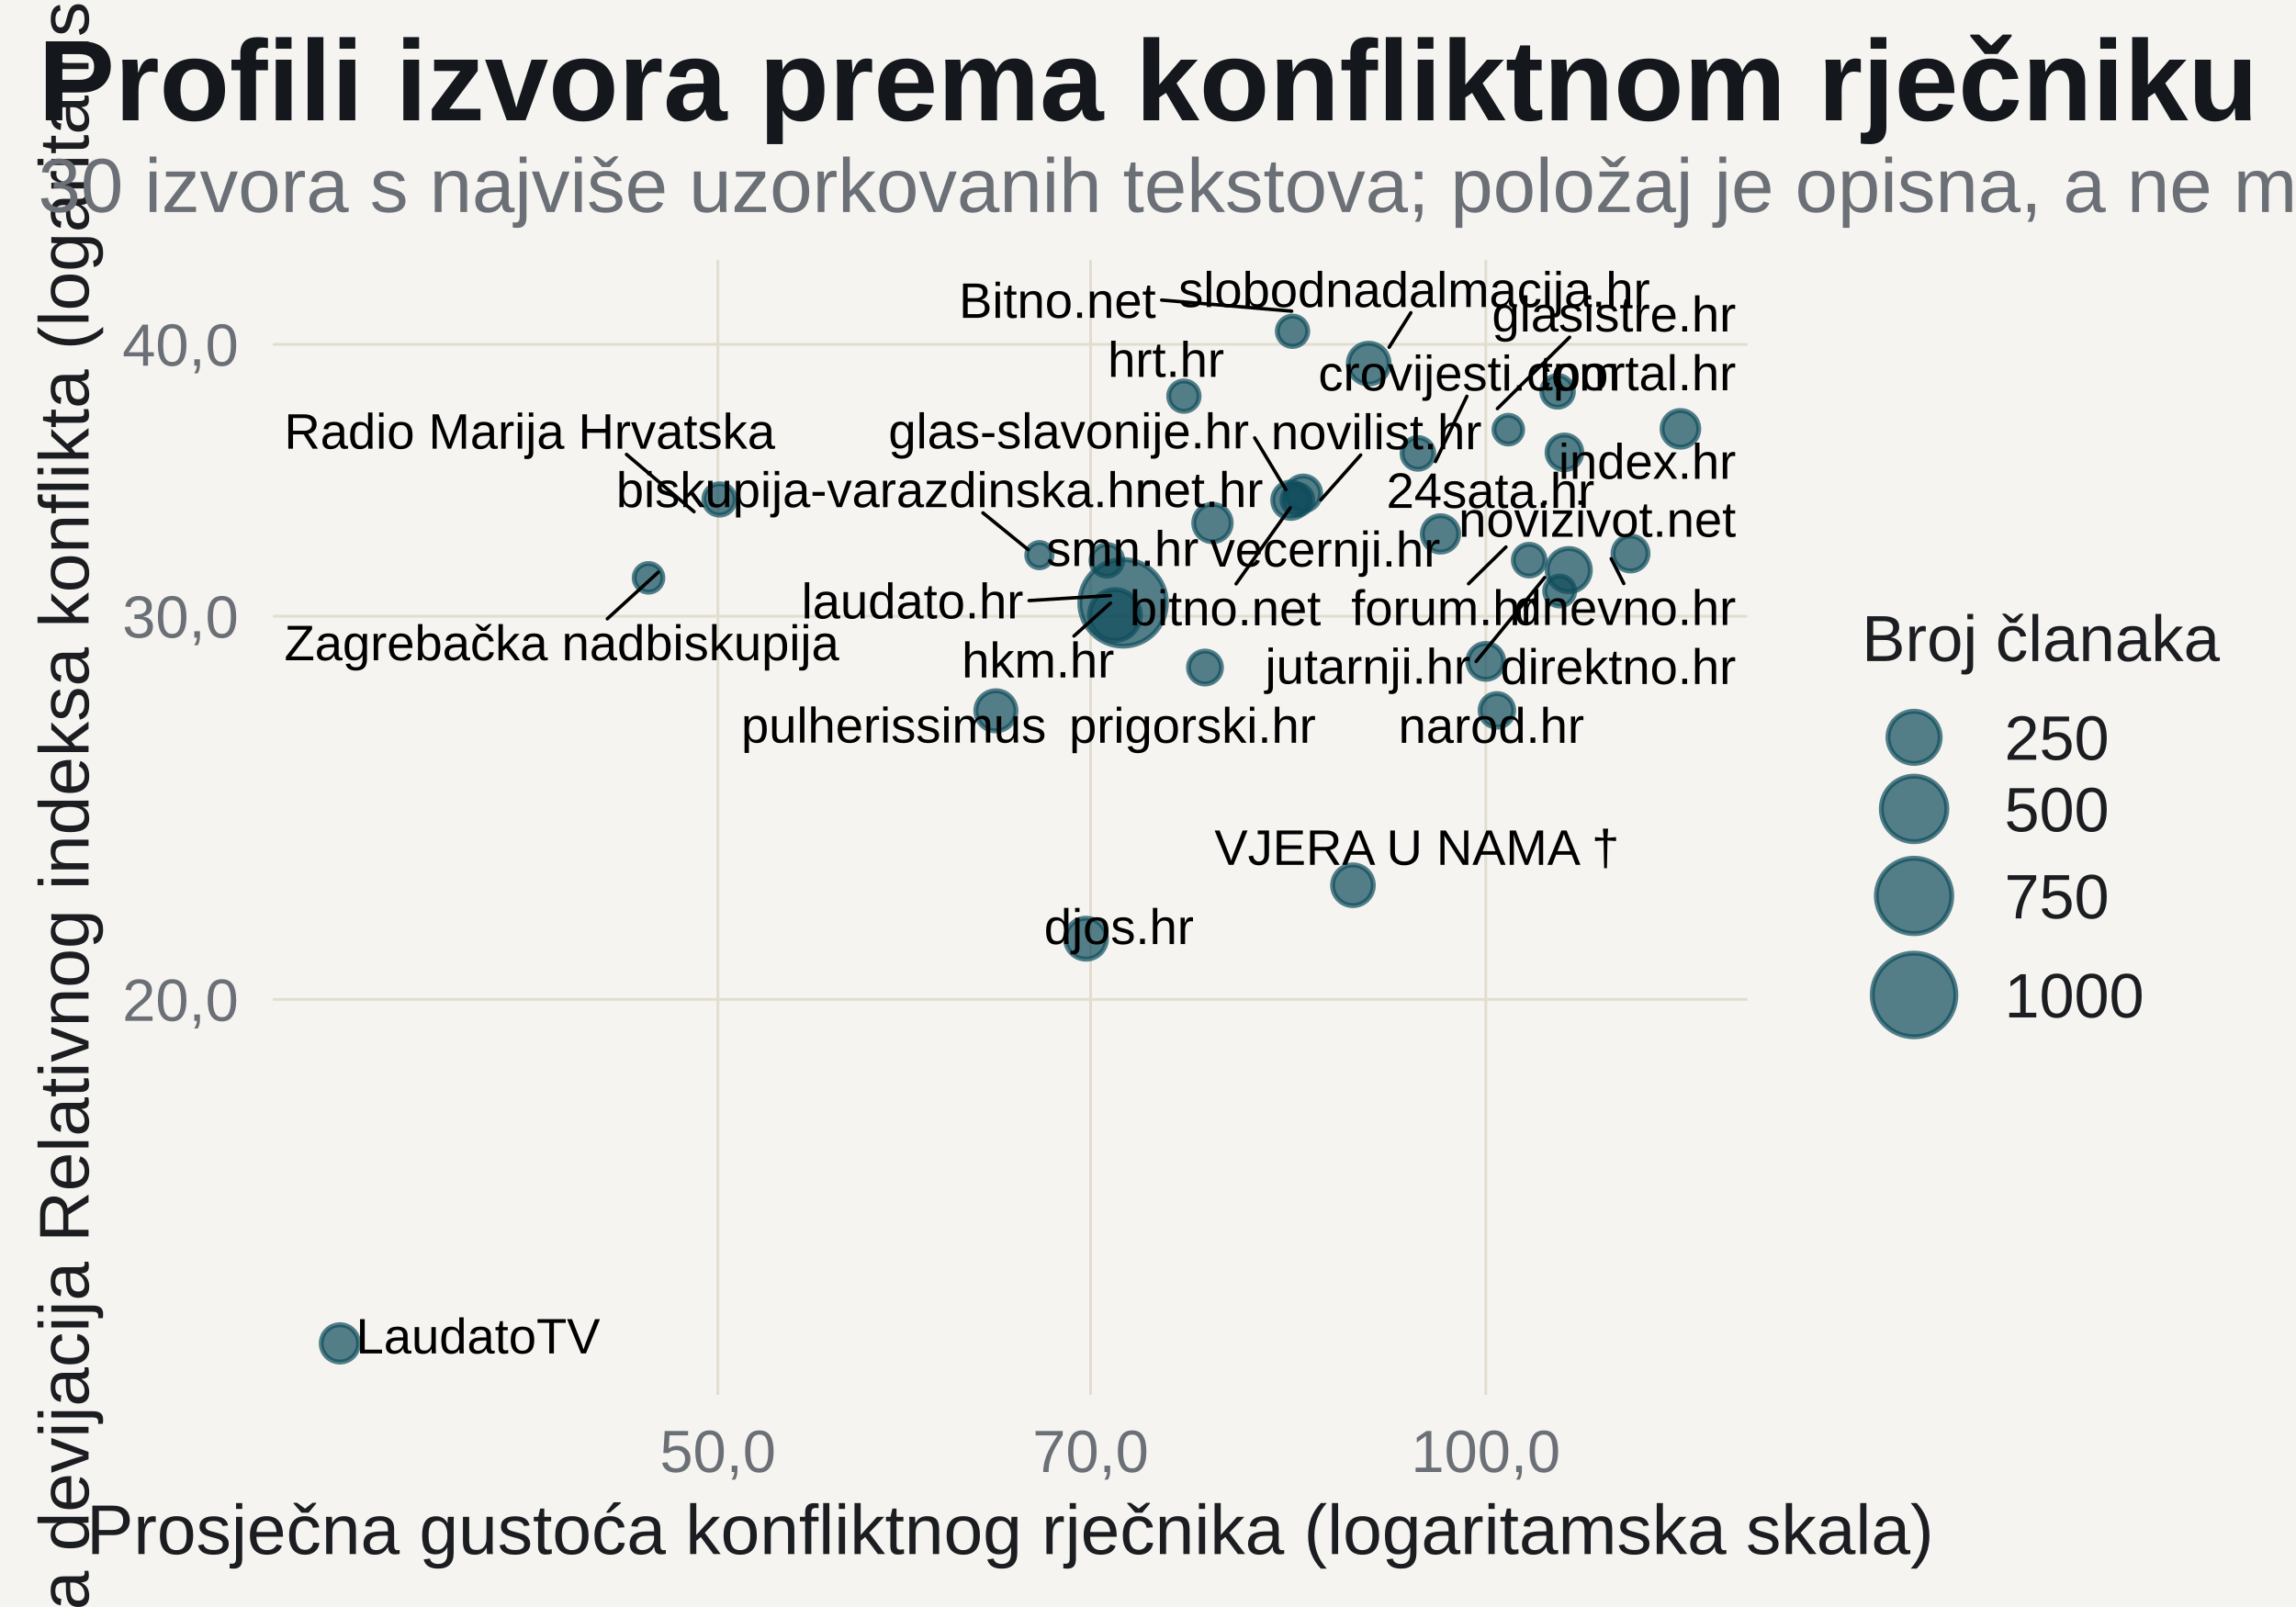
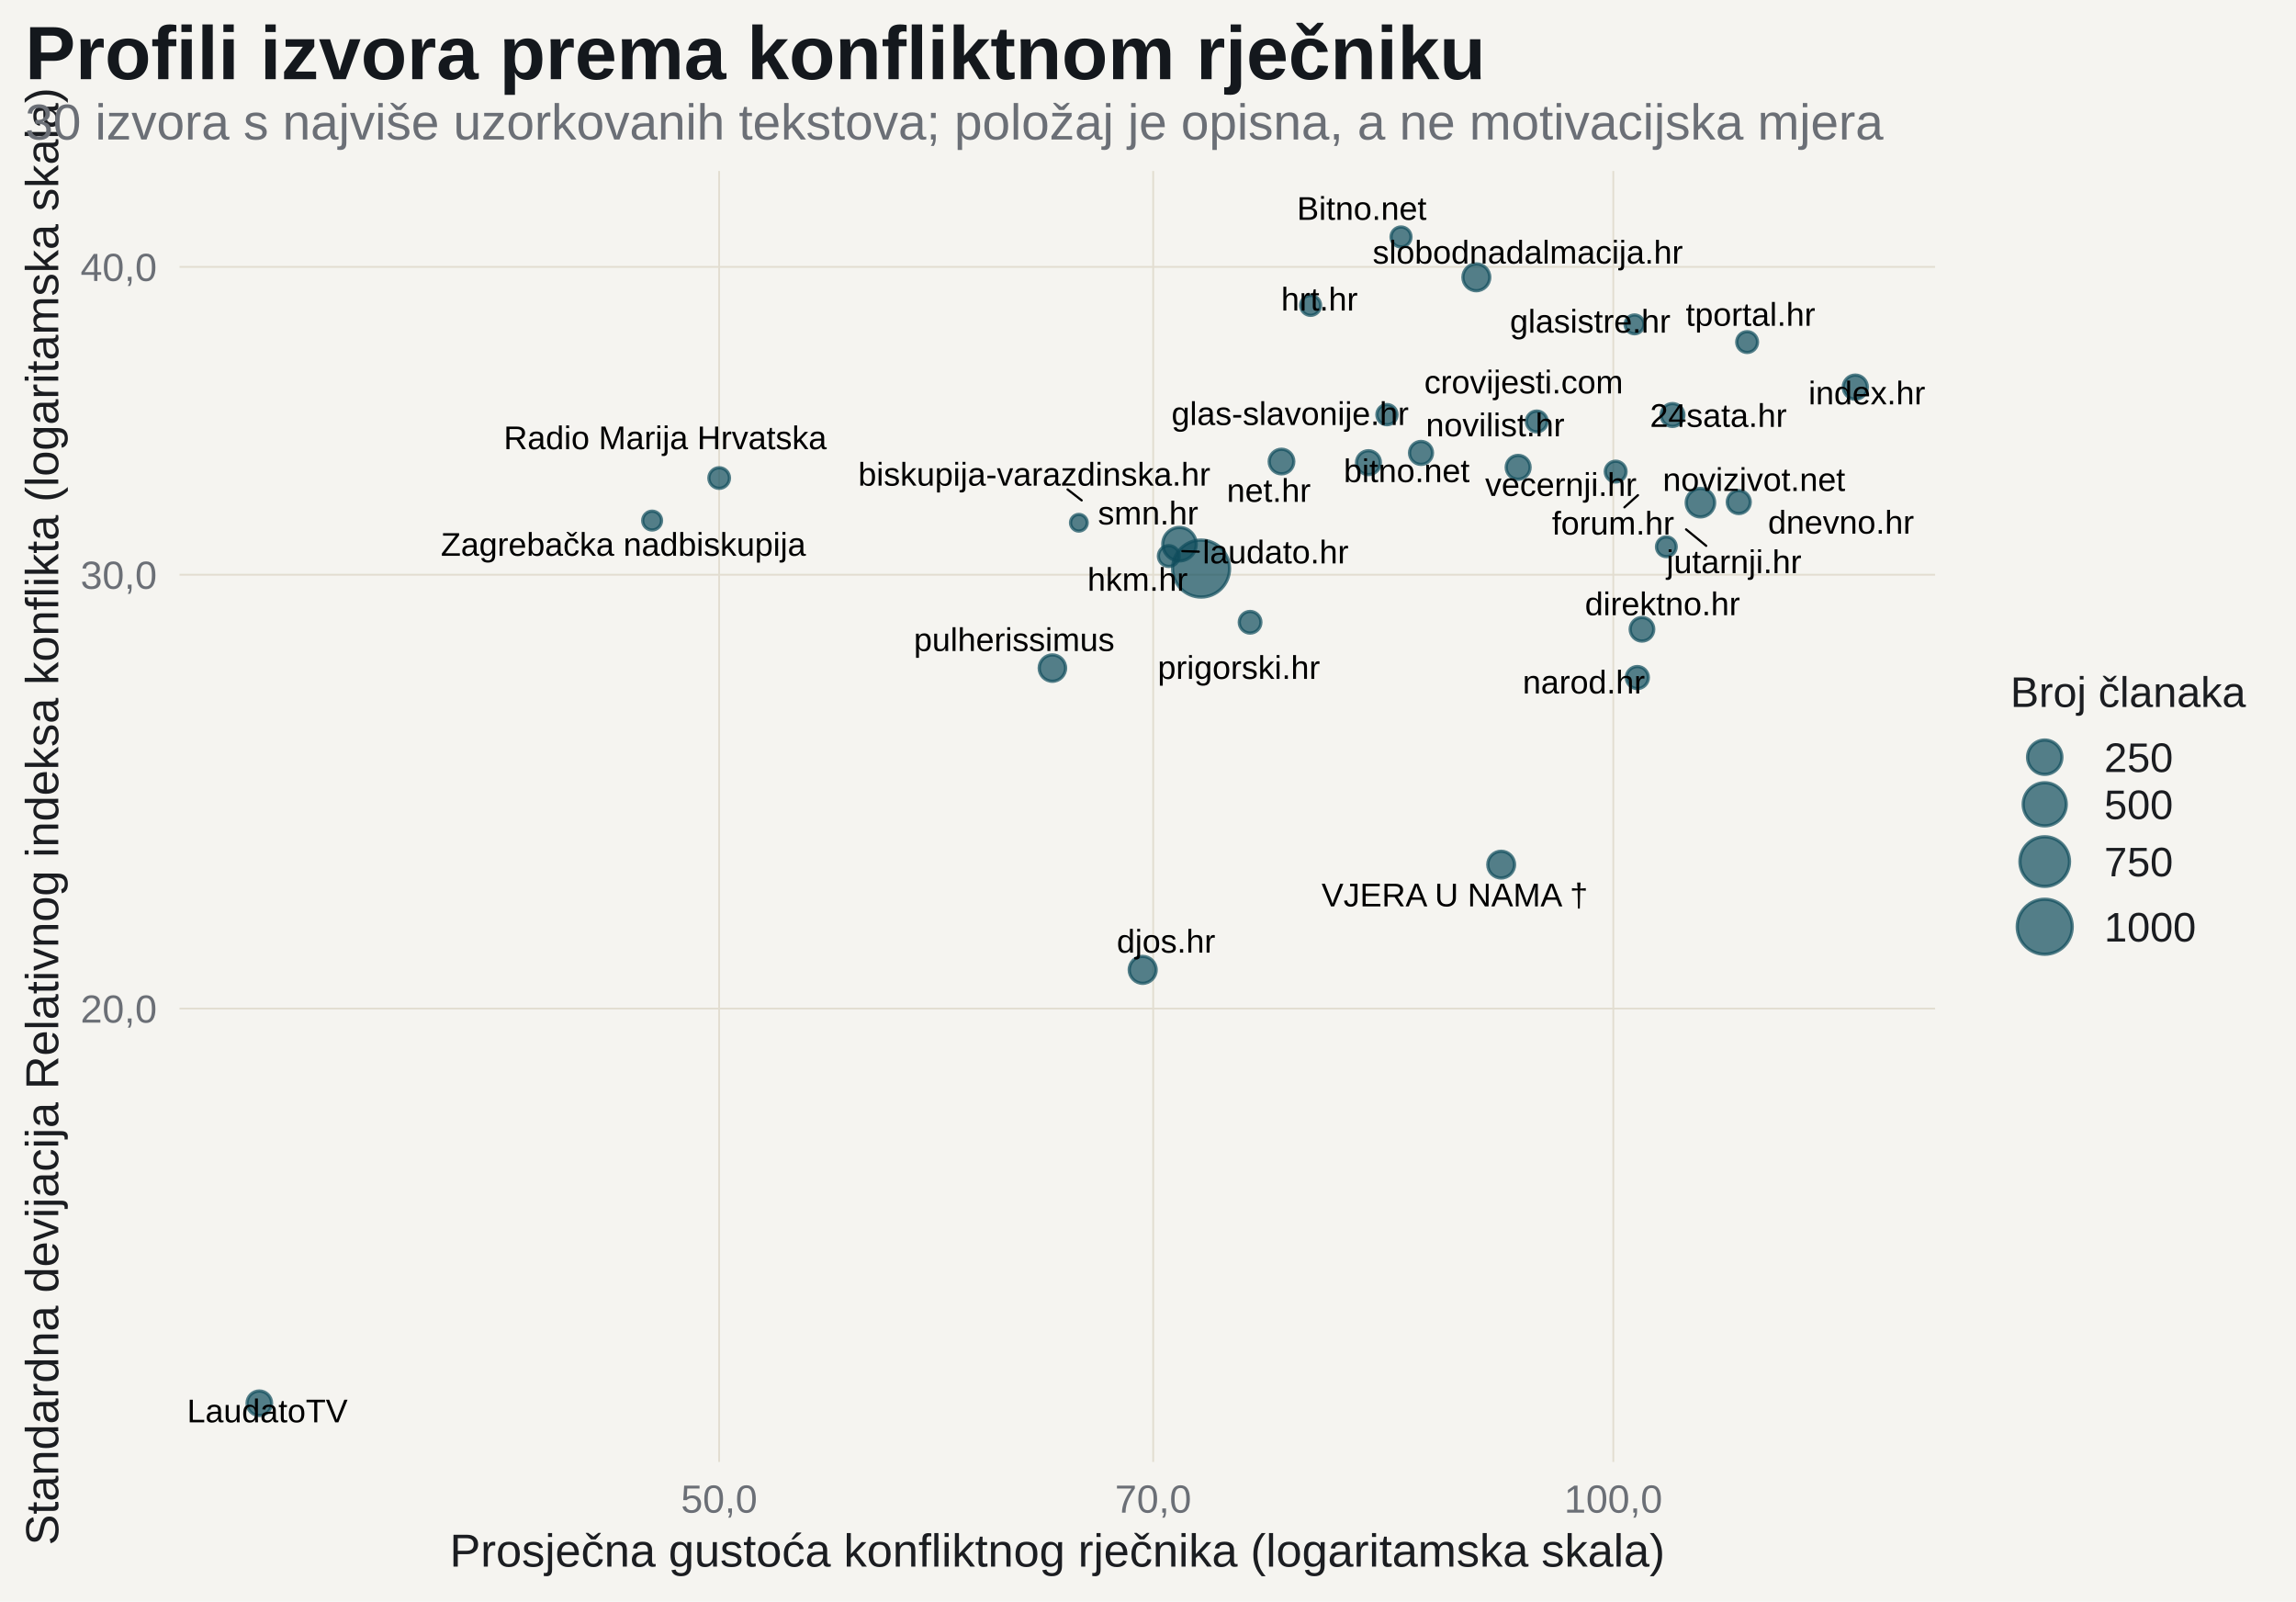
- <svg xmlns="http://www.w3.org/2000/svg" width="720.00pt" height="504.00pt" viewBox="0 0 720.00 504.00">
+ <svg xmlns="http://www.w3.org/2000/svg" width="1094.40pt" height="763.20pt" viewBox="0 0 1094.40 763.20">
  <g class="svglite">
    <defs>
      <style type="text/css">
    .svglite line, .svglite polyline, .svglite polygon, .svglite path, .svglite rect, .svglite circle {
      fill: none;
      stroke: #000000;
      stroke-linecap: round;
      stroke-linejoin: round;
      stroke-miterlimit: 10.00;
    }
    .svglite text {
      white-space: pre;
    }
    .svglite g.glyphgroup path {
      fill: inherit;
      stroke: none;
    }
  </style>
    </defs>
    <rect width="100%" height="100%" style="stroke: none; fill: #FFFFFF;" />
    <defs>
-       <clipPath id="cpMC4wMHw3MjAuMDB8MC4wMHw1MDQuMDA=">
-         <rect x="0.00" y="0.00" width="720.00" height="504.00" />
+       <clipPath id="cpMC4wMHwxMDk0LjQwfDAuMDB8NzYzLjIw">
+         <rect x="0.00" y="0.00" width="1094.40" height="763.20" />
      </clipPath>
    </defs>
-     <g clip-path="url(#cpMC4wMHw3MjAuMDB8MC4wMHw1MDQuMDA=)">
-       <rect x="0.00" y="0.00" width="720.00" height="504.00" style="stroke-width: 2.33; stroke: none; fill: #F5F4F0;" />
+     <g clip-path="url(#cpMC4wMHwxMDk0LjQwfDAuMDB8NzYzLjIw)">
+       <rect x="0" y="0" width="1094.40" height="763.20" style="stroke-width: 2.33; stroke: none; fill: #F5F4F0;" />
    </g>
    <defs>
-       <clipPath id="cpODUuNTd8NTQ3Ljk3fDgxLjQ5fDQzNy41MA==">
-         <rect x="85.57" y="81.49" width="462.40" height="356.01" />
+       <clipPath id="cpODUuNTd8OTIyLjM3fDgxLjQ5fDY5Ni43MA==">
+         <rect x="85.57" y="81.49" width="836.80" height="615.21" />
      </clipPath>
    </defs>
-     <g clip-path="url(#cpODUuNTd8NTQ3Ljk3fDgxLjQ5fDQzNy41MA==)">
-       <rect x="85.57" y="81.49" width="462.40" height="356.01" style="stroke-width: 2.33; stroke: none; fill: #F5F4F0;" />
-       <polyline points="85.57,313.46 547.97,313.46 " style="stroke-width: 0.85; stroke: #E2DDD0; stroke-linecap: butt;" />
-       <polyline points="85.57,193.27 547.97,193.27 " style="stroke-width: 0.85; stroke: #E2DDD0; stroke-linecap: butt;" />
-       <polyline points="85.57,107.99 547.97,107.99 " style="stroke-width: 0.85; stroke: #E2DDD0; stroke-linecap: butt;" />
-       <polyline points="225.12,437.50 225.12,81.49 " style="stroke-width: 0.85; stroke: #E2DDD0; stroke-linecap: butt;" />
-       <polyline points="342.01,437.50 342.01,81.49 " style="stroke-width: 0.85; stroke: #E2DDD0; stroke-linecap: butt;" />
-       <polyline points="465.92,437.50 465.92,81.49 " style="stroke-width: 0.85; stroke: #E2DDD0; stroke-linecap: butt;" />
-       <circle cx="352.19" cy="189.07" r="13.58" style="stroke-width: 1.55; stroke: #0F4C5C; stroke-opacity: 0.70; fill: #0F4C5C; fill-opacity: 0.70;" />
-       <circle cx="349.64" cy="192.90" r="7.97" style="stroke-width: 1.55; stroke: #0F4C5C; stroke-opacity: 0.70; fill: #0F4C5C; fill-opacity: 0.70;" />
-       <circle cx="491.94" cy="178.81" r="6.77" style="stroke-width: 1.55; stroke: #0F4C5C; stroke-opacity: 0.70; fill: #0F4C5C; fill-opacity: 0.70;" />
-       <circle cx="340.55" cy="294.40" r="6.42" style="stroke-width: 1.55; stroke: #0F4C5C; stroke-opacity: 0.70; fill: #0F4C5C; fill-opacity: 0.70;" />
-       <circle cx="429.21" cy="114.05" r="6.40" style="stroke-width: 1.55; stroke: #0F4C5C; stroke-opacity: 0.70; fill: #0F4C5C; fill-opacity: 0.70;" />
-       <circle cx="424.27" cy="277.64" r="6.38" style="stroke-width: 1.55; stroke: #0F4C5C; stroke-opacity: 0.70; fill: #0F4C5C; fill-opacity: 0.70;" />
-       <circle cx="312.30" cy="222.93" r="6.29" style="stroke-width: 1.55; stroke: #0F4C5C; stroke-opacity: 0.70; fill: #0F4C5C; fill-opacity: 0.70;" />
-       <circle cx="380.22" cy="164.03" r="5.87" style="stroke-width: 1.55; stroke: #0F4C5C; stroke-opacity: 0.70; fill: #0F4C5C; fill-opacity: 0.70;" />
-       <circle cx="106.59" cy="421.32" r="5.85" style="stroke-width: 1.55; stroke: #0F4C5C; stroke-opacity: 0.70; fill: #0F4C5C; fill-opacity: 0.70;" />
-       <circle cx="526.96" cy="134.50" r="5.75" style="stroke-width: 1.55; stroke: #0F4C5C; stroke-opacity: 0.70; fill: #0F4C5C; fill-opacity: 0.70;" />
-       <circle cx="404.82" cy="156.88" r="5.70" style="stroke-width: 1.55; stroke: #0F4C5C; stroke-opacity: 0.70; fill: #0F4C5C; fill-opacity: 0.70;" />
-       <circle cx="451.72" cy="167.45" r="5.70" style="stroke-width: 1.55; stroke: #0F4C5C; stroke-opacity: 0.70; fill: #0F4C5C; fill-opacity: 0.70;" />
-       <circle cx="465.92" cy="207.43" r="5.62" style="stroke-width: 1.55; stroke: #0F4C5C; stroke-opacity: 0.70; fill: #0F4C5C; fill-opacity: 0.70;" />
-       <circle cx="511.32" cy="173.59" r="5.48" style="stroke-width: 1.55; stroke: #0F4C5C; stroke-opacity: 0.70; fill: #0F4C5C; fill-opacity: 0.70;" />
-       <circle cx="408.66" cy="154.78" r="5.48" style="stroke-width: 1.55; stroke: #0F4C5C; stroke-opacity: 0.70; fill: #0F4C5C; fill-opacity: 0.70;" />
-       <circle cx="490.59" cy="141.88" r="5.45" style="stroke-width: 1.55; stroke: #0F4C5C; stroke-opacity: 0.70; fill: #0F4C5C; fill-opacity: 0.70;" />
-       <circle cx="469.41" cy="222.79" r="5.26" style="stroke-width: 1.55; stroke: #0F4C5C; stroke-opacity: 0.70; fill: #0F4C5C; fill-opacity: 0.70;" />
-       <circle cx="377.87" cy="209.36" r="5.16" style="stroke-width: 1.55; stroke: #0F4C5C; stroke-opacity: 0.70; fill: #0F4C5C; fill-opacity: 0.70;" />
-       <circle cx="444.64" cy="142.20" r="4.96" style="stroke-width: 1.55; stroke: #0F4C5C; stroke-opacity: 0.70; fill: #0F4C5C; fill-opacity: 0.70;" />
-       <circle cx="479.53" cy="175.68" r="4.96" style="stroke-width: 1.55; stroke: #0F4C5C; stroke-opacity: 0.70; fill: #0F4C5C; fill-opacity: 0.70;" />
-       <circle cx="347.10" cy="175.74" r="4.96" style="stroke-width: 1.55; stroke: #0F4C5C; stroke-opacity: 0.70; fill: #0F4C5C; fill-opacity: 0.70;" />
-       <circle cx="488.44" cy="122.74" r="4.96" style="stroke-width: 1.55; stroke: #0F4C5C; stroke-opacity: 0.70; fill: #0F4C5C; fill-opacity: 0.70;" />
-       <circle cx="225.63" cy="156.64" r="4.91" style="stroke-width: 1.55; stroke: #0F4C5C; stroke-opacity: 0.70; fill: #0F4C5C; fill-opacity: 0.70;" />
-       <circle cx="406.84" cy="156.73" r="4.81" style="stroke-width: 1.55; stroke: #0F4C5C; stroke-opacity: 0.70; fill: #0F4C5C; fill-opacity: 0.70;" />
-       <circle cx="405.32" cy="103.89" r="4.76" style="stroke-width: 1.55; stroke: #0F4C5C; stroke-opacity: 0.70; fill: #0F4C5C; fill-opacity: 0.70;" />
-       <circle cx="371.26" cy="124.24" r="4.76" style="stroke-width: 1.55; stroke: #0F4C5C; stroke-opacity: 0.70; fill: #0F4C5C; fill-opacity: 0.70;" />
-       <circle cx="489.10" cy="185.36" r="4.70" style="stroke-width: 1.55; stroke: #0F4C5C; stroke-opacity: 0.70; fill: #0F4C5C; fill-opacity: 0.70;" />
-       <circle cx="203.37" cy="181.23" r="4.49" style="stroke-width: 1.55; stroke: #0F4C5C; stroke-opacity: 0.70; fill: #0F4C5C; fill-opacity: 0.70;" />
-       <circle cx="472.99" cy="134.75" r="4.49" style="stroke-width: 1.55; stroke: #0F4C5C; stroke-opacity: 0.70; fill: #0F4C5C; fill-opacity: 0.70;" />
-       <circle cx="325.94" cy="174.11" r="3.97" style="stroke-width: 1.55; stroke: #0F4C5C; stroke-opacity: 0.70; fill: #0F4C5C; fill-opacity: 0.70;" />
-       <line x1="336.79" y1="199.47" x2="348.23" y2="189.15" style="stroke-width: 1.07;" />
-       <line x1="322.72" y1="188.36" x2="348.21" y2="186.78" style="stroke-width: 1.07;" />
-       <line x1="442.43" y1="98.09" x2="435.62" y2="108.91" style="stroke-width: 1.07;" />
-       <line x1="387.63" y1="183.11" x2="404.59" y2="159.28" style="stroke-width: 1.07;" />
-       <line x1="509.20" y1="183.02" x2="505.26" y2="175.21" style="stroke-width: 1.07;" />
-       <line x1="426.70" y1="142.70" x2="414.19" y2="156.78" style="stroke-width: 1.07;" />
-       <line x1="459.99" y1="124.29" x2="450.14" y2="144.76" style="stroke-width: 1.07;" />
-       <line x1="460.52" y1="183.07" x2="472.25" y2="171.56" style="stroke-width: 1.07;" />
-       <line x1="196.46" y1="142.52" x2="217.64" y2="160.48" style="stroke-width: 1.07;" />
-       <line x1="393.46" y1="137.33" x2="403.22" y2="153.54" style="stroke-width: 1.07;" />
-       <line x1="364.28" y1="94.11" x2="405.06" y2="97.59" style="stroke-width: 1.07;" />
-       <line x1="462.89" y1="207.47" x2="484.38" y2="181.14" style="stroke-width: 1.07;" />
-       <line x1="190.45" y1="194.07" x2="206.43" y2="179.46" style="stroke-width: 1.07;" />
-       <line x1="492.21" y1="105.76" x2="469.56" y2="128.15" style="stroke-width: 1.07;" />
-       <line x1="308.24" y1="160.85" x2="322.40" y2="172.37" style="stroke-width: 1.07;" />
-       <text x="325.50" y="212.47" text-anchor="middle" style="font-size: 15.65px; font-family: &quot;Arial&quot;;" textLength="47.81px" lengthAdjust="spacingAndGlyphs">hkm.hr</text>
-       <text x="286.13" y="193.96" text-anchor="middle" style="font-size: 15.65px; font-family: &quot;Arial&quot;;" textLength="69.58px" lengthAdjust="spacingAndGlyphs">laudato.hr</text>
-       <text x="500.89" y="168.34" text-anchor="middle" style="font-size: 15.65px; font-family: &quot;Arial&quot;;" textLength="86.97px" lengthAdjust="spacingAndGlyphs">novizivot.net</text>
-       <text x="350.88" y="296.08" text-anchor="middle" style="font-size: 15.65px; font-family: &quot;Arial&quot;;" textLength="46.95px" lengthAdjust="spacingAndGlyphs">djos.hr</text>
-       <text x="443.49" y="96.29" text-anchor="middle" style="font-size: 15.65px; font-family: &quot;Arial&quot;;" textLength="147.84px" lengthAdjust="spacingAndGlyphs">slobodnadalmacija.hr</text>
-       <text x="444.33" y="271.23" text-anchor="middle" style="font-size: 15.65px; font-family: &quot;Arial&quot;;" textLength="126.95px" lengthAdjust="spacingAndGlyphs">VJERA U NAMA †</text>
-       <text x="280.25" y="232.89" text-anchor="middle" style="font-size: 15.65px; font-family: &quot;Arial&quot;;" textLength="95.64px" lengthAdjust="spacingAndGlyphs">pulherissimus</text>
-       <text x="376.11" y="159.01" text-anchor="middle" style="font-size: 15.65px; font-family: &quot;Arial&quot;;" textLength="40.00px" lengthAdjust="spacingAndGlyphs">net.hr</text>
-       <text x="149.91" y="424.48" text-anchor="middle" style="font-size: 15.65px; font-family: &quot;Arial&quot;;" textLength="76.55px" lengthAdjust="spacingAndGlyphs">LaudatoTV</text>
-       <text x="516.55" y="150.16" text-anchor="middle" style="font-size: 15.65px; font-family: &quot;Arial&quot;;" textLength="55.66px" lengthAdjust="spacingAndGlyphs">index.hr</text>
-       <text x="384.21" y="196.11" text-anchor="middle" style="font-size: 15.65px; font-family: &quot;Arial&quot;;" textLength="60.02px" lengthAdjust="spacingAndGlyphs">bitno.net</text>
-       <text x="415.56" y="177.69" text-anchor="middle" style="font-size: 15.65px; font-family: &quot;Arial&quot;;" textLength="72.16px" lengthAdjust="spacingAndGlyphs">vecernji.hr</text>
-       <text x="507.42" y="214.53" text-anchor="middle" style="font-size: 15.65px; font-family: &quot;Arial&quot;;" textLength="73.91px" lengthAdjust="spacingAndGlyphs">direktno.hr</text>
-       <text x="509.58" y="196.02" text-anchor="middle" style="font-size: 15.65px; font-family: &quot;Arial&quot;;" textLength="69.59px" lengthAdjust="spacingAndGlyphs">dnevno.hr</text>
-       <text x="431.61" y="140.90" text-anchor="middle" style="font-size: 15.65px; font-family: &quot;Arial&quot;;" textLength="66.06px" lengthAdjust="spacingAndGlyphs">novilist.hr</text>
-       <text x="467.39" y="159.29" text-anchor="middle" style="font-size: 15.65px; font-family: &quot;Arial&quot;;" textLength="65.23px" lengthAdjust="spacingAndGlyphs">24sata.hr</text>
-       <text x="467.65" y="232.98" text-anchor="middle" style="font-size: 15.65px; font-family: &quot;Arial&quot;;" textLength="58.27px" lengthAdjust="spacingAndGlyphs">narod.hr</text>
-       <text x="373.95" y="232.96" text-anchor="middle" style="font-size: 15.65px; font-family: &quot;Arial&quot;;" textLength="77.36px" lengthAdjust="spacingAndGlyphs">prigorski.hr</text>
-       <text x="460.78" y="122.49" text-anchor="middle" style="font-size: 15.65px; font-family: &quot;Arial&quot;;" textLength="94.75px" lengthAdjust="spacingAndGlyphs">crovijesti.com</text>
-       <text x="452.85" y="196.06" text-anchor="middle" style="font-size: 15.65px; font-family: &quot;Arial&quot;;" textLength="58.23px" lengthAdjust="spacingAndGlyphs">forum.hr</text>
-       <text x="352.00" y="177.50" text-anchor="middle" style="font-size: 15.65px; font-family: &quot;Arial&quot;;" textLength="47.81px" lengthAdjust="spacingAndGlyphs">smn.hr</text>
-       <text x="513.51" y="122.40" text-anchor="middle" style="font-size: 15.65px; font-family: &quot;Arial&quot;;" textLength="61.72px" lengthAdjust="spacingAndGlyphs">tportal.hr</text>
-       <text x="166.11" y="140.72" text-anchor="middle" style="font-size: 15.65px; font-family: &quot;Arial&quot;;" textLength="153.88px" lengthAdjust="spacingAndGlyphs">Radio Marija Hrvatska</text>
-       <text x="335.14" y="140.62" text-anchor="middle" style="font-size: 15.65px; font-family: &quot;Arial&quot;;" textLength="113.03px" lengthAdjust="spacingAndGlyphs">glas-slavonije.hr</text>
-       <text x="331.60" y="99.69" text-anchor="middle" style="font-size: 15.65px; font-family: &quot;Arial&quot;;" textLength="61.75px" lengthAdjust="spacingAndGlyphs">Bitno.net</text>
-       <text x="365.64" y="118.20" text-anchor="middle" style="font-size: 15.65px; font-family: &quot;Arial&quot;;" textLength="36.50px" lengthAdjust="spacingAndGlyphs">hrt.hr</text>
-       <text x="428.93" y="214.42" text-anchor="middle" style="font-size: 15.65px; font-family: &quot;Arial&quot;;" textLength="64.31px" lengthAdjust="spacingAndGlyphs">jutarnji.hr</text>
-       <text x="176.15" y="207.07" text-anchor="middle" style="font-size: 15.65px; font-family: &quot;Arial&quot;;" textLength="173.95px" lengthAdjust="spacingAndGlyphs">Zagrebačka nadbiskupija</text>
-       <text x="506.12" y="103.96" text-anchor="middle" style="font-size: 15.65px; font-family: &quot;Arial&quot;;" textLength="76.50px" lengthAdjust="spacingAndGlyphs">glasistre.hr</text>
-       <text x="277.15" y="159.05" text-anchor="middle" style="font-size: 15.65px; font-family: &quot;Arial&quot;;" textLength="167.83px" lengthAdjust="spacingAndGlyphs">biskupija-varazdinska.hr</text>
+     <g clip-path="url(#cpODUuNTd8OTIyLjM3fDgxLjQ5fDY5Ni43MA==)">
+       <rect x="85.57" y="81.49" width="836.80" height="615.21" style="stroke-width: 2.33; stroke: none; fill: #F5F4F0;" />
+       <polyline points="85.57,480.65 922.37,480.65 " style="stroke-width: 0.85; stroke: #E2DDD0; stroke-linecap: butt;" />
+       <polyline points="85.57,273.89 922.37,273.89 " style="stroke-width: 0.85; stroke: #E2DDD0; stroke-linecap: butt;" />
+       <polyline points="85.57,127.20 922.37,127.20 " style="stroke-width: 0.85; stroke: #E2DDD0; stroke-linecap: butt;" />
+       <polyline points="342.78,696.70 342.78,81.49 " style="stroke-width: 0.85; stroke: #E2DDD0; stroke-linecap: butt;" />
+       <polyline points="549.67,696.70 549.67,81.49 " style="stroke-width: 0.85; stroke: #E2DDD0; stroke-linecap: butt;" />
+       <polyline points="768.99,696.70 768.99,81.49 " style="stroke-width: 0.85; stroke: #E2DDD0; stroke-linecap: butt;" />
+       <circle cx="572.50" cy="270.96" r="13.58" style="stroke-width: 1.55; stroke: #0F4C5C; stroke-opacity: 0.70; fill: #0F4C5C; fill-opacity: 0.70;" />
+       <circle cx="562.21" cy="259.33" r="7.97" style="stroke-width: 1.55; stroke: #0F4C5C; stroke-opacity: 0.70; fill: #0F4C5C; fill-opacity: 0.70;" />
+       <circle cx="810.52" cy="239.56" r="6.77" style="stroke-width: 1.55; stroke: #0F4C5C; stroke-opacity: 0.70; fill: #0F4C5C; fill-opacity: 0.70;" />
+       <circle cx="544.67" cy="462.20" r="6.42" style="stroke-width: 1.55; stroke: #0F4C5C; stroke-opacity: 0.70; fill: #0F4C5C; fill-opacity: 0.70;" />
+       <circle cx="703.70" cy="132.15" r="6.40" style="stroke-width: 1.55; stroke: #0F4C5C; stroke-opacity: 0.70; fill: #0F4C5C; fill-opacity: 0.70;" />
+       <circle cx="715.54" cy="412.04" r="6.38" style="stroke-width: 1.55; stroke: #0F4C5C; stroke-opacity: 0.70; fill: #0F4C5C; fill-opacity: 0.70;" />
+       <circle cx="501.63" cy="318.38" r="6.29" style="stroke-width: 1.55; stroke: #0F4C5C; stroke-opacity: 0.70; fill: #0F4C5C; fill-opacity: 0.70;" />
+       <circle cx="610.83" cy="219.95" r="5.87" style="stroke-width: 1.55; stroke: #0F4C5C; stroke-opacity: 0.70; fill: #0F4C5C; fill-opacity: 0.70;" />
+       <circle cx="123.61" cy="668.74" r="5.85" style="stroke-width: 1.55; stroke: #0F4C5C; stroke-opacity: 0.70; fill: #0F4C5C; fill-opacity: 0.70;" />
+       <circle cx="884.34" cy="184.50" r="5.75" style="stroke-width: 1.55; stroke: #0F4C5C; stroke-opacity: 0.70; fill: #0F4C5C; fill-opacity: 0.70;" />
+       <circle cx="652.29" cy="220.49" r="5.70" style="stroke-width: 1.55; stroke: #0F4C5C; stroke-opacity: 0.70; fill: #0F4C5C; fill-opacity: 0.70;" />
+       <circle cx="723.63" cy="222.71" r="5.70" style="stroke-width: 1.55; stroke: #0F4C5C; stroke-opacity: 0.70; fill: #0F4C5C; fill-opacity: 0.70;" />
+       <circle cx="782.65" cy="299.89" r="5.62" style="stroke-width: 1.55; stroke: #0F4C5C; stroke-opacity: 0.70; fill: #0F4C5C; fill-opacity: 0.70;" />
+       <circle cx="828.79" cy="239.27" r="5.48" style="stroke-width: 1.55; stroke: #0F4C5C; stroke-opacity: 0.70; fill: #0F4C5C; fill-opacity: 0.70;" />
+       <circle cx="677.33" cy="215.84" r="5.48" style="stroke-width: 1.55; stroke: #0F4C5C; stroke-opacity: 0.70; fill: #0F4C5C; fill-opacity: 0.70;" />
+       <circle cx="797.20" cy="197.77" r="5.45" style="stroke-width: 1.55; stroke: #0F4C5C; stroke-opacity: 0.70; fill: #0F4C5C; fill-opacity: 0.70;" />
+       <circle cx="780.44" cy="322.90" r="5.26" style="stroke-width: 1.55; stroke: #0F4C5C; stroke-opacity: 0.70; fill: #0F4C5C; fill-opacity: 0.70;" />
+       <circle cx="595.86" cy="296.55" r="5.16" style="stroke-width: 1.55; stroke: #0F4C5C; stroke-opacity: 0.70; fill: #0F4C5C; fill-opacity: 0.70;" />
+       <circle cx="732.51" cy="200.85" r="4.96" style="stroke-width: 1.55; stroke: #0F4C5C; stroke-opacity: 0.70; fill: #0F4C5C; fill-opacity: 0.70;" />
+       <circle cx="770.11" cy="224.75" r="4.96" style="stroke-width: 1.55; stroke: #0F4C5C; stroke-opacity: 0.70; fill: #0F4C5C; fill-opacity: 0.70;" />
+       <circle cx="557.11" cy="264.99" r="4.96" style="stroke-width: 1.55; stroke: #0F4C5C; stroke-opacity: 0.70; fill: #0F4C5C; fill-opacity: 0.70;" />
+       <circle cx="832.78" cy="163.02" r="4.96" style="stroke-width: 1.55; stroke: #0F4C5C; stroke-opacity: 0.70; fill: #0F4C5C; fill-opacity: 0.70;" />
+       <circle cx="342.80" cy="227.82" r="4.91" style="stroke-width: 1.55; stroke: #0F4C5C; stroke-opacity: 0.70; fill: #0F4C5C; fill-opacity: 0.70;" />
+       <circle cx="661.11" cy="197.60" r="4.81" style="stroke-width: 1.55; stroke: #0F4C5C; stroke-opacity: 0.70; fill: #0F4C5C; fill-opacity: 0.70;" />
+       <circle cx="667.80" cy="112.92" r="4.76" style="stroke-width: 1.55; stroke: #0F4C5C; stroke-opacity: 0.70; fill: #0F4C5C; fill-opacity: 0.70;" />
+       <circle cx="624.70" cy="145.53" r="4.76" style="stroke-width: 1.55; stroke: #0F4C5C; stroke-opacity: 0.70; fill: #0F4C5C; fill-opacity: 0.70;" />
+       <circle cx="794.27" cy="260.57" r="4.70" style="stroke-width: 1.55; stroke: #0F4C5C; stroke-opacity: 0.70; fill: #0F4C5C; fill-opacity: 0.70;" />
+       <circle cx="310.83" cy="248.09" r="4.49" style="stroke-width: 1.55; stroke: #0F4C5C; stroke-opacity: 0.70; fill: #0F4C5C; fill-opacity: 0.70;" />
+       <circle cx="779.10" cy="154.58" r="4.49" style="stroke-width: 1.55; stroke: #0F4C5C; stroke-opacity: 0.70; fill: #0F4C5C; fill-opacity: 0.70;" />
+       <circle cx="514.24" cy="249.12" r="3.97" style="stroke-width: 1.55; stroke: #0F4C5C; stroke-opacity: 0.70; fill: #0F4C5C; fill-opacity: 0.70;" />
+       <line x1="571.41" y1="262.89" x2="563.58" y2="262.65" style="stroke-width: 1.07;" />
+       <line x1="774.29" y1="241.77" x2="780.74" y2="235.99" style="stroke-width: 1.07;" />
+       <line x1="813.26" y1="260.12" x2="803.68" y2="252.28" style="stroke-width: 1.07;" />
+       <line x1="508.86" y1="233.24" x2="515.58" y2="238.46" style="stroke-width: 1.07;" />
+       <text x="542.23" y="281.55" text-anchor="middle" style="font-size: 15.65px; font-family: &quot;Arial&quot;;" textLength="47.81px" lengthAdjust="spacingAndGlyphs">hkm.hr</text>
+       <text x="608.00" y="268.48" text-anchor="middle" style="font-size: 15.65px; font-family: &quot;Arial&quot;;" textLength="69.58px" lengthAdjust="spacingAndGlyphs">laudato.hr</text>
+       <text x="836.05" y="233.97" text-anchor="middle" style="font-size: 15.65px; font-family: &quot;Arial&quot;;" textLength="86.97px" lengthAdjust="spacingAndGlyphs">novizivot.net</text>
+       <text x="555.80" y="454.00" text-anchor="middle" style="font-size: 15.65px; font-family: &quot;Arial&quot;;" textLength="46.95px" lengthAdjust="spacingAndGlyphs">djos.hr</text>
+       <text x="728.23" y="125.62" text-anchor="middle" style="font-size: 15.65px; font-family: &quot;Arial&quot;;" textLength="147.84px" lengthAdjust="spacingAndGlyphs">slobodnadalmacija.hr</text>
+       <text x="693.43" y="431.94" text-anchor="middle" style="font-size: 15.65px; font-family: &quot;Arial&quot;;" textLength="126.95px" lengthAdjust="spacingAndGlyphs">VJERA U NAMA †</text>
+       <text x="483.42" y="310.25" text-anchor="middle" style="font-size: 15.65px; font-family: &quot;Arial&quot;;" textLength="95.64px" lengthAdjust="spacingAndGlyphs">pulherissimus</text>
+       <text x="604.76" y="239.15" text-anchor="middle" style="font-size: 15.65px; font-family: &quot;Arial&quot;;" textLength="40.00px" lengthAdjust="spacingAndGlyphs">net.hr</text>
+       <text x="127.44" y="677.82" text-anchor="middle" style="font-size: 15.65px; font-family: &quot;Arial&quot;;" textLength="76.55px" lengthAdjust="spacingAndGlyphs">LaudatoTV</text>
+       <text x="889.85" y="192.71" text-anchor="middle" style="font-size: 15.65px; font-family: &quot;Arial&quot;;" textLength="55.66px" lengthAdjust="spacingAndGlyphs">index.hr</text>
+       <text x="670.50" y="229.75" text-anchor="middle" style="font-size: 15.65px; font-family: &quot;Arial&quot;;" textLength="60.02px" lengthAdjust="spacingAndGlyphs">bitno.net</text>
+       <text x="744.00" y="236.32" text-anchor="middle" style="font-size: 15.65px; font-family: &quot;Arial&quot;;" textLength="72.16px" lengthAdjust="spacingAndGlyphs">vecernji.hr</text>
+       <text x="792.44" y="293.19" text-anchor="middle" style="font-size: 15.65px; font-family: &quot;Arial&quot;;" textLength="73.91px" lengthAdjust="spacingAndGlyphs">direktno.hr</text>
+       <text x="877.53" y="254.30" text-anchor="middle" style="font-size: 15.65px; font-family: &quot;Arial&quot;;" textLength="69.59px" lengthAdjust="spacingAndGlyphs">dnevno.hr</text>
+       <text x="712.70" y="207.92" text-anchor="middle" style="font-size: 15.65px; font-family: &quot;Arial&quot;;" textLength="66.06px" lengthAdjust="spacingAndGlyphs">novilist.hr</text>
+       <text x="819.08" y="203.44" text-anchor="middle" style="font-size: 15.65px; font-family: &quot;Arial&quot;;" textLength="65.23px" lengthAdjust="spacingAndGlyphs">24sata.hr</text>
+       <text x="754.93" y="330.49" text-anchor="middle" style="font-size: 15.65px; font-family: &quot;Arial&quot;;" textLength="58.27px" lengthAdjust="spacingAndGlyphs">narod.hr</text>
+       <text x="590.50" y="323.53" text-anchor="middle" style="font-size: 15.65px; font-family: &quot;Arial&quot;;" textLength="77.36px" lengthAdjust="spacingAndGlyphs">prigorski.hr</text>
+       <text x="726.27" y="187.48" text-anchor="middle" style="font-size: 15.65px; font-family: &quot;Arial&quot;;" textLength="94.75px" lengthAdjust="spacingAndGlyphs">crovijesti.com</text>
+       <text x="768.87" y="254.76" text-anchor="middle" style="font-size: 15.65px; font-family: &quot;Arial&quot;;" textLength="58.23px" lengthAdjust="spacingAndGlyphs">forum.hr</text>
+       <text x="547.24" y="249.93" text-anchor="middle" style="font-size: 15.65px; font-family: &quot;Arial&quot;;" textLength="47.81px" lengthAdjust="spacingAndGlyphs">smn.hr</text>
+       <text x="834.40" y="155.26" text-anchor="middle" style="font-size: 15.65px; font-family: &quot;Arial&quot;;" textLength="61.72px" lengthAdjust="spacingAndGlyphs">tportal.hr</text>
+       <text x="317.08" y="214.07" text-anchor="middle" style="font-size: 15.65px; font-family: &quot;Arial&quot;;" textLength="153.88px" lengthAdjust="spacingAndGlyphs">Radio Marija Hrvatska</text>
+       <text x="614.94" y="202.54" text-anchor="middle" style="font-size: 15.65px; font-family: &quot;Arial&quot;;" textLength="113.03px" lengthAdjust="spacingAndGlyphs">glas-slavonije.hr</text>
+       <text x="649.10" y="104.76" text-anchor="middle" style="font-size: 15.65px; font-family: &quot;Arial&quot;;" textLength="61.75px" lengthAdjust="spacingAndGlyphs">Bitno.net</text>
+       <text x="628.92" y="147.99" text-anchor="middle" style="font-size: 15.65px; font-family: &quot;Arial&quot;;" textLength="36.50px" lengthAdjust="spacingAndGlyphs">hrt.hr</text>
+       <text x="826.52" y="273.12" text-anchor="middle" style="font-size: 15.65px; font-family: &quot;Arial&quot;;" textLength="64.31px" lengthAdjust="spacingAndGlyphs">jutarnji.hr</text>
+       <text x="297.12" y="264.86" text-anchor="middle" style="font-size: 15.65px; font-family: &quot;Arial&quot;;" textLength="173.95px" lengthAdjust="spacingAndGlyphs">Zagrebačka nadbiskupija</text>
+       <text x="757.98" y="158.53" text-anchor="middle" style="font-size: 15.65px; font-family: &quot;Arial&quot;;" textLength="76.50px" lengthAdjust="spacingAndGlyphs">glasistre.hr</text>
+       <text x="492.99" y="231.44" text-anchor="middle" style="font-size: 15.65px; font-family: &quot;Arial&quot;;" textLength="167.83px" lengthAdjust="spacingAndGlyphs">biskupija-varazdinska.hr</text>
    </g>
-     <g clip-path="url(#cpMC4wMHw3MjAuMDB8MC4wMHw1MDQuMDA=)">
-       <text x="74.81" y="320.16" text-anchor="end" style="font-size: 18.72px;fill: #6B6F76; font-family: &quot;Arial&quot;;" textLength="36.42px" lengthAdjust="spacingAndGlyphs">20,0</text>
-       <text x="74.81" y="199.97" text-anchor="end" style="font-size: 18.72px;fill: #6B6F76; font-family: &quot;Arial&quot;;" textLength="36.42px" lengthAdjust="spacingAndGlyphs">30,0</text>
-       <text x="74.81" y="114.69" text-anchor="end" style="font-size: 18.72px;fill: #6B6F76; font-family: &quot;Arial&quot;;" textLength="36.42px" lengthAdjust="spacingAndGlyphs">40,0</text>
-       <text x="225.12" y="461.67" text-anchor="middle" style="font-size: 18.72px;fill: #6B6F76; font-family: &quot;Arial&quot;;" textLength="36.42px" lengthAdjust="spacingAndGlyphs">50,0</text>
-       <text x="342.01" y="461.67" text-anchor="middle" style="font-size: 18.72px;fill: #6B6F76; font-family: &quot;Arial&quot;;" textLength="36.42px" lengthAdjust="spacingAndGlyphs">70,0</text>
-       <text x="465.92" y="461.67" text-anchor="middle" style="font-size: 18.72px;fill: #6B6F76; font-family: &quot;Arial&quot;;" textLength="46.83px" lengthAdjust="spacingAndGlyphs">100,0</text>
-       <text x="316.77" y="487.39" text-anchor="middle" style="font-size: 22.08px;fill: #1B1D21; font-family: &quot;Arial&quot;;" textLength="579.45px" lengthAdjust="spacingAndGlyphs">Prosječna gustoća konfliktnog rječnika (logaritamska skala)</text>
-       <text transform="translate(27.76,259.50) rotate(-90)" text-anchor="middle" style="font-size: 22.08px;fill: #1B1D21; font-family: &quot;Arial&quot;;" textLength="694.86px" lengthAdjust="spacingAndGlyphs">Standardna devijacija Relativnog indeksa konflikta (logaritamska skala)</text>
-       <text x="583.84" y="207.31" style="font-size: 20.40px;fill: #1B1D21; font-family: &quot;Arial&quot;;" textLength="112.25px" lengthAdjust="spacingAndGlyphs">Broj članaka</text>
-       <circle cx="600.23" cy="231.25" r="8.18" style="stroke-width: 1.55; stroke: #0F4C5C; stroke-opacity: 0.70; fill: #0F4C5C; fill-opacity: 0.70;" />
-       <circle cx="600.23" cy="253.70" r="10.27" style="stroke-width: 1.55; stroke: #0F4C5C; stroke-opacity: 0.70; fill: #0F4C5C; fill-opacity: 0.70;" />
-       <circle cx="600.23" cy="280.99" r="11.82" style="stroke-width: 1.55; stroke: #0F4C5C; stroke-opacity: 0.70; fill: #0F4C5C; fill-opacity: 0.70;" />
-       <circle cx="600.23" cy="312.05" r="13.11" style="stroke-width: 1.55; stroke: #0F4C5C; stroke-opacity: 0.70; fill: #0F4C5C; fill-opacity: 0.70;" />
-       <text x="628.57" y="238.29" style="font-size: 19.68px;fill: #1B1D21; font-family: &quot;Arial&quot;;" textLength="32.81px" lengthAdjust="spacingAndGlyphs">250</text>
-       <text x="628.57" y="260.75" style="font-size: 19.68px;fill: #1B1D21; font-family: &quot;Arial&quot;;" textLength="32.81px" lengthAdjust="spacingAndGlyphs">500</text>
-       <text x="628.57" y="288.03" style="font-size: 19.68px;fill: #1B1D21; font-family: &quot;Arial&quot;;" textLength="32.81px" lengthAdjust="spacingAndGlyphs">750</text>
-       <text x="628.57" y="319.09" style="font-size: 19.68px;fill: #1B1D21; font-family: &quot;Arial&quot;;" textLength="43.75px" lengthAdjust="spacingAndGlyphs">1000</text>
+     <g clip-path="url(#cpMC4wMHwxMDk0LjQwfDAuMDB8NzYzLjIw)">
+       <text x="74.81" y="487.35" text-anchor="end" style="font-size: 18.72px;fill: #6B6F76; font-family: &quot;Arial&quot;;" textLength="36.42px" lengthAdjust="spacingAndGlyphs">20,0</text>
+       <text x="74.81" y="280.60" text-anchor="end" style="font-size: 18.72px;fill: #6B6F76; font-family: &quot;Arial&quot;;" textLength="36.42px" lengthAdjust="spacingAndGlyphs">30,0</text>
+       <text x="74.81" y="133.90" text-anchor="end" style="font-size: 18.72px;fill: #6B6F76; font-family: &quot;Arial&quot;;" textLength="36.42px" lengthAdjust="spacingAndGlyphs">40,0</text>
+       <text x="342.78" y="720.87" text-anchor="middle" style="font-size: 18.72px;fill: #6B6F76; font-family: &quot;Arial&quot;;" textLength="36.42px" lengthAdjust="spacingAndGlyphs">50,0</text>
+       <text x="549.67" y="720.87" text-anchor="middle" style="font-size: 18.72px;fill: #6B6F76; font-family: &quot;Arial&quot;;" textLength="36.42px" lengthAdjust="spacingAndGlyphs">70,0</text>
+       <text x="768.99" y="720.87" text-anchor="middle" style="font-size: 18.72px;fill: #6B6F76; font-family: &quot;Arial&quot;;" textLength="46.83px" lengthAdjust="spacingAndGlyphs">100,0</text>
+       <text x="503.97" y="746.59" text-anchor="middle" style="font-size: 22.08px;fill: #1B1D21; font-family: &quot;Arial&quot;;" textLength="579.45px" lengthAdjust="spacingAndGlyphs">Prosječna gustoća konfliktnog rječnika (logaritamska skala)</text>
+       <text transform="translate(27.76,389.10) rotate(-90)" text-anchor="middle" style="font-size: 22.08px;fill: #1B1D21; font-family: &quot;Arial&quot;;" textLength="694.86px" lengthAdjust="spacingAndGlyphs">Standardna devijacija Relativnog indeksa konflikta (logaritamska skala)</text>
+       <text x="958.24" y="336.91" style="font-size: 20.40px;fill: #1B1D21; font-family: &quot;Arial&quot;;" textLength="112.25px" lengthAdjust="spacingAndGlyphs">Broj članaka</text>
+       <circle cx="974.63" cy="360.85" r="8.18" style="stroke-width: 1.55; stroke: #0F4C5C; stroke-opacity: 0.70; fill: #0F4C5C; fill-opacity: 0.70;" />
+       <circle cx="974.63" cy="383.30" r="10.27" style="stroke-width: 1.55; stroke: #0F4C5C; stroke-opacity: 0.70; fill: #0F4C5C; fill-opacity: 0.70;" />
+       <circle cx="974.63" cy="410.59" r="11.82" style="stroke-width: 1.55; stroke: #0F4C5C; stroke-opacity: 0.70; fill: #0F4C5C; fill-opacity: 0.70;" />
+       <circle cx="974.63" cy="441.65" r="13.11" style="stroke-width: 1.55; stroke: #0F4C5C; stroke-opacity: 0.70; fill: #0F4C5C; fill-opacity: 0.70;" />
+       <text x="1002.97" y="367.89" style="font-size: 19.68px;fill: #1B1D21; font-family: &quot;Arial&quot;;" textLength="32.81px" lengthAdjust="spacingAndGlyphs">250</text>
+       <text x="1002.97" y="390.35" style="font-size: 19.68px;fill: #1B1D21; font-family: &quot;Arial&quot;;" textLength="32.81px" lengthAdjust="spacingAndGlyphs">500</text>
+       <text x="1002.97" y="417.63" style="font-size: 19.68px;fill: #1B1D21; font-family: &quot;Arial&quot;;" textLength="32.81px" lengthAdjust="spacingAndGlyphs">750</text>
+       <text x="1002.97" y="448.69" style="font-size: 19.68px;fill: #1B1D21; font-family: &quot;Arial&quot;;" textLength="43.75px" lengthAdjust="spacingAndGlyphs">1000</text>
      <text x="11.96" y="66.48" style="font-size: 24.00px;fill: #6B6F76; font-family: &quot;Arial&quot;;" textLength="885.70px" lengthAdjust="spacingAndGlyphs">30 izvora s najviše uzorkovanih tekstova; položaj je opisna, a ne motivacijska mjera</text>
      <text x="11.96" y="37.73" style="font-size: 36.00px; font-weight: bold;fill: #14181D; font-family: &quot;Arial&quot;;" textLength="696.06px" lengthAdjust="spacingAndGlyphs">Profili izvora prema konfliktnom rječniku</text>
    </g>
  </g>
</svg>
